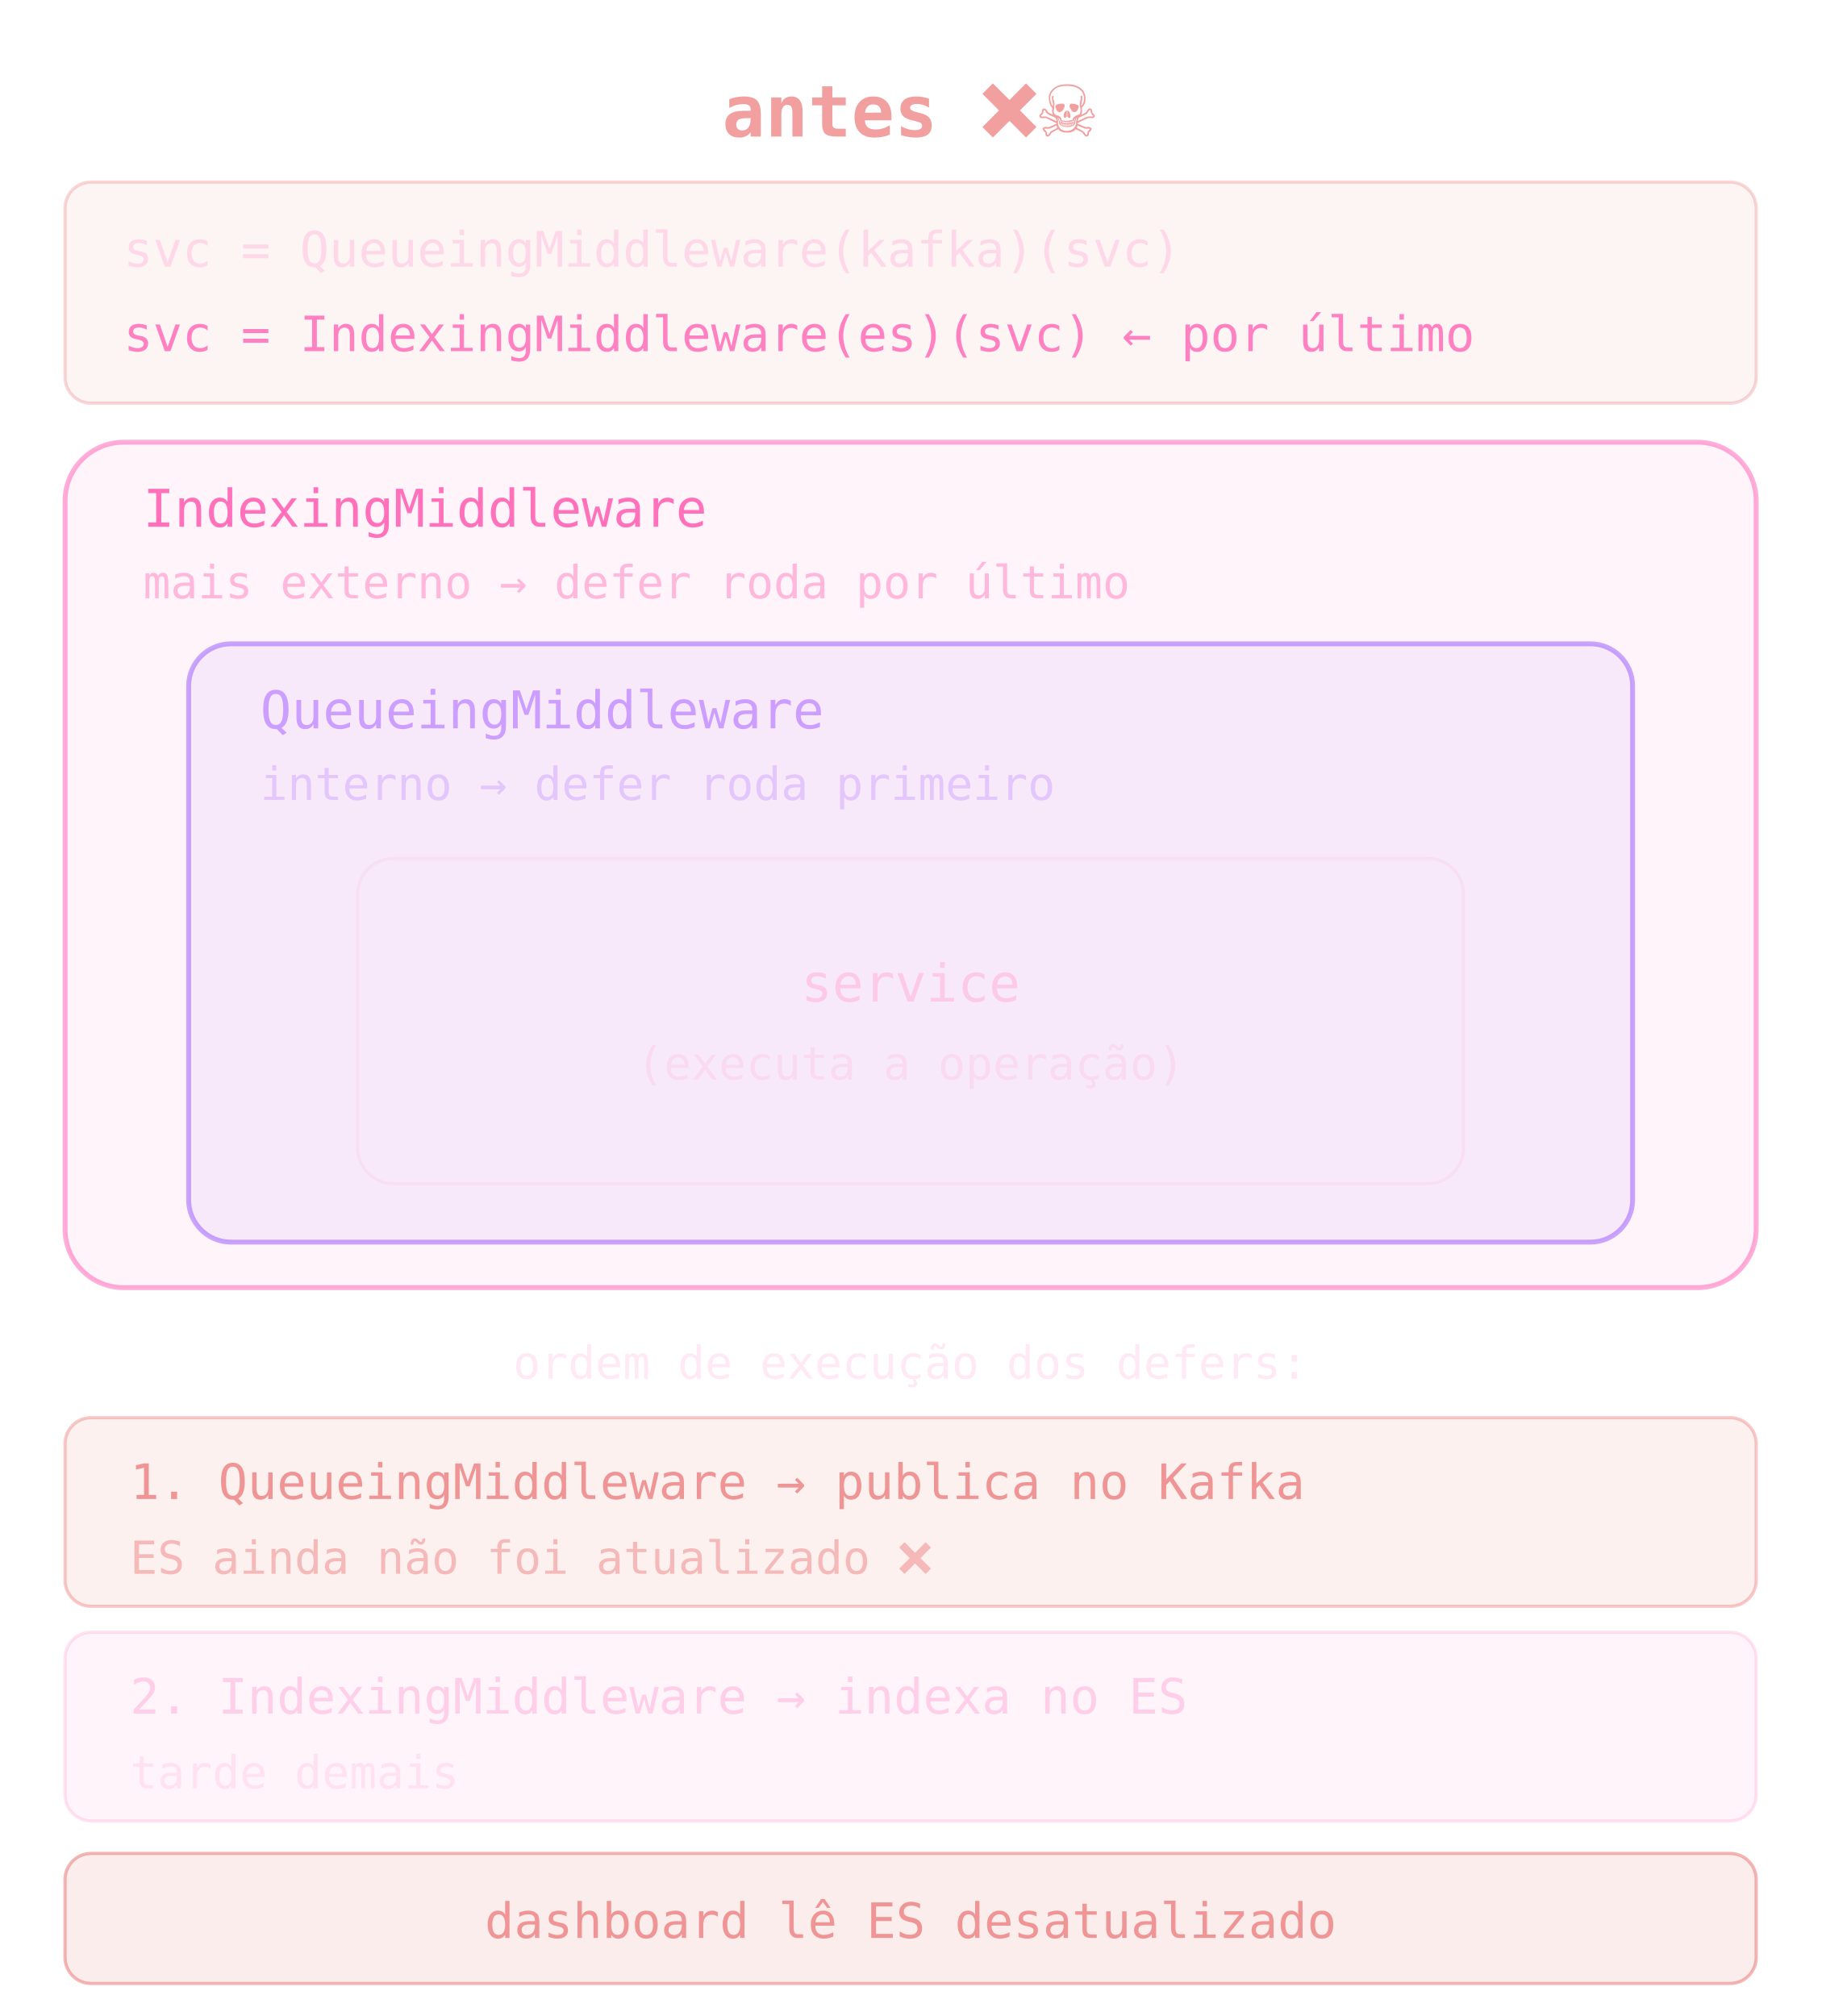
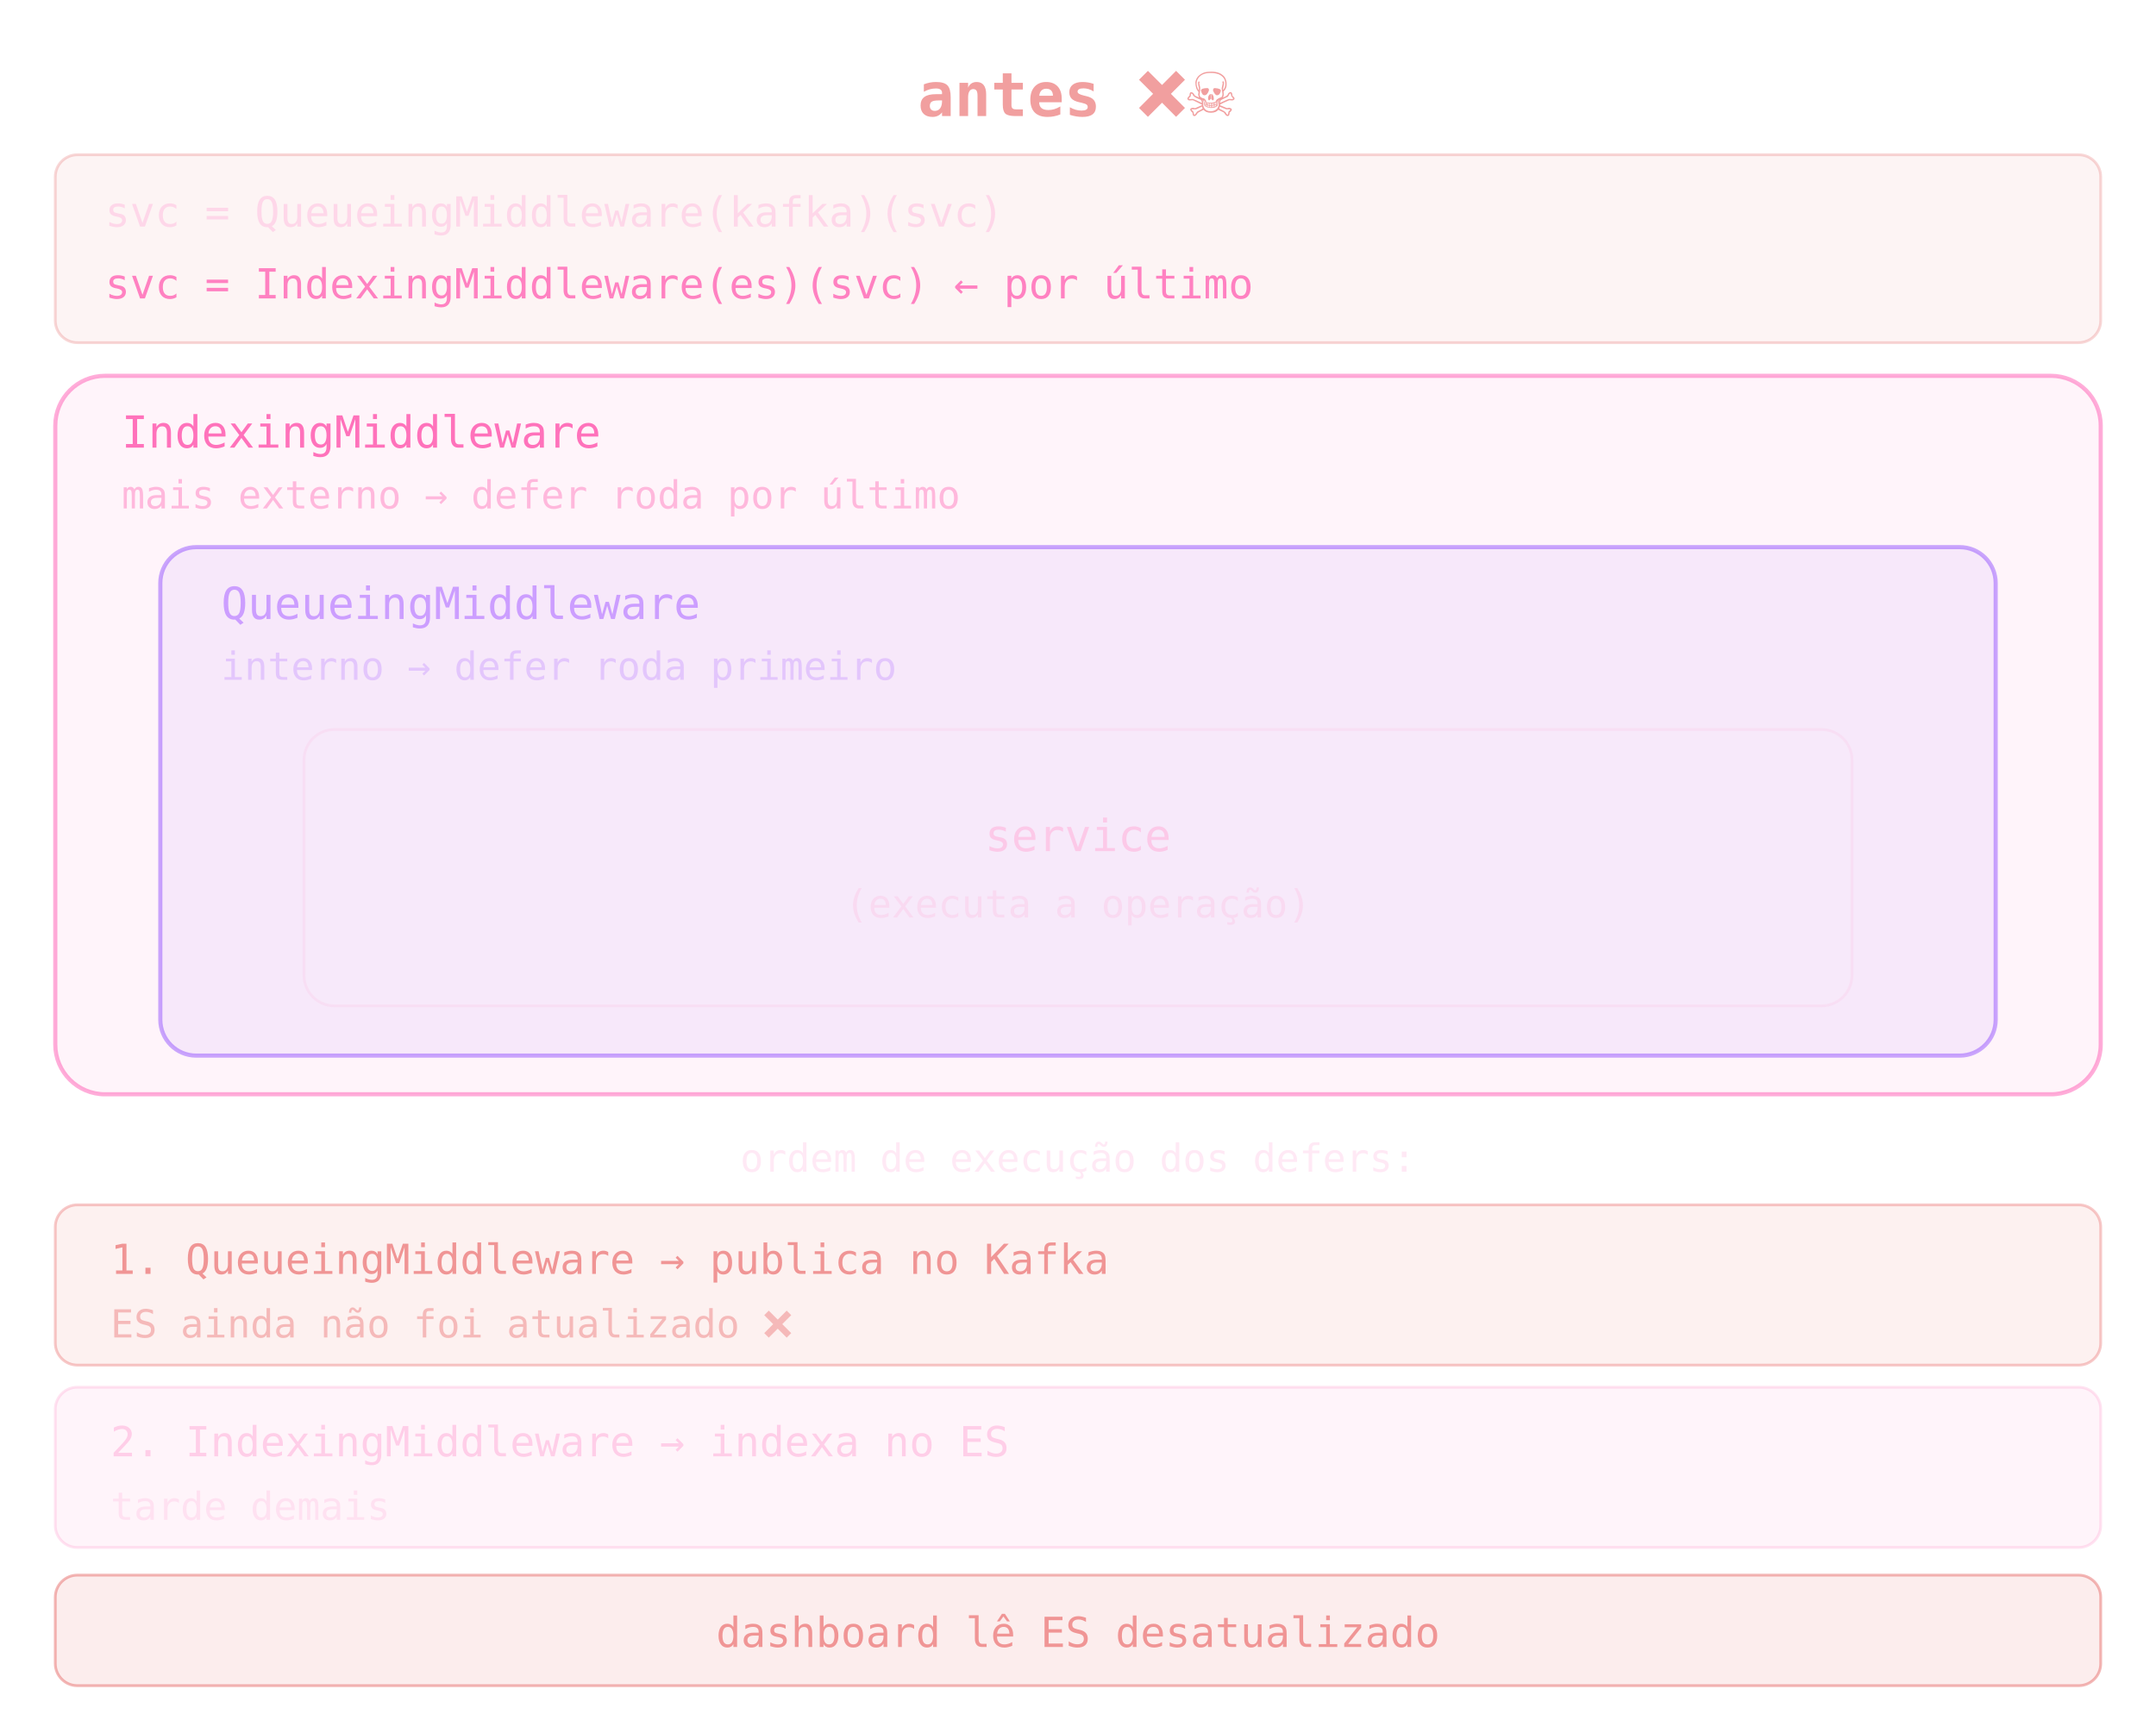
- <svg xmlns="http://www.w3.org/2000/svg" width="100%" viewBox="0 0 560 620" role="img" style="background:#1a0a2e;border-radius:12px;">
-   <text x="280" y="42" text-anchor="middle" font-family="monospace" font-size="22" font-weight="700" fill="rgba(240,149,149,0.9)">antes ❌☠️</text>
-   <rect x="20" y="56" width="520" height="68" rx="8" fill="rgba(226,75,74,0.06)" stroke="rgba(226,75,74,0.22)" stroke-width="1" />
+ <svg xmlns="http://www.w3.org/2000/svg" width="100%" viewBox="0 0 780 620" role="img" style="background:#1a0a2e;border-radius:12px;">
+   <text x="390" y="42" text-anchor="middle" font-family="monospace" font-size="22" font-weight="700" fill="rgba(240,149,149,0.9)">antes ❌☠️</text>
+   <rect x="20" y="56" width="740" height="68" rx="8" fill="rgba(226,75,74,0.06)" stroke="rgba(226,75,74,0.22)" stroke-width="1" />
  <text x="38" y="82" font-family="monospace" font-size="15" fill="rgba(255,180,220,0.45)">svc = QueueingMiddleware(kafka)(svc)</text>
  <text x="38" y="108" font-family="monospace" font-size="15" fill="rgba(255,100,180,0.8)">svc = IndexingMiddleware(es)(svc)  ← por último</text>
-   <rect x="20" y="136" width="520" height="260" rx="18" fill="rgba(255,20,147,0.05)" stroke="rgba(255,20,147,0.35)" stroke-width="1.5" />
+   <rect x="20" y="136" width="740" height="260" rx="18" fill="rgba(255,20,147,0.05)" stroke="rgba(255,20,147,0.35)" stroke-width="1.5" />
  <text x="44" y="162" font-family="monospace" font-size="16" fill="rgba(255,100,180,0.9)">IndexingMiddleware</text>
  <text x="44" y="184" font-family="monospace" font-size="14" fill="rgba(255,100,180,0.42)">mais externo → defer roda por último</text>
-   <rect x="58" y="198" width="444" height="184" rx="13" fill="rgba(123,47,255,0.06)" stroke="rgba(123,47,255,0.4)" stroke-width="1.5" />
+   <rect x="58" y="198" width="664" height="184" rx="13" fill="rgba(123,47,255,0.06)" stroke="rgba(123,47,255,0.4)" stroke-width="1.5" />
  <text x="80" y="224" font-family="monospace" font-size="16" fill="rgba(200,150,255,0.9)">QueueingMiddleware</text>
  <text x="80" y="246" font-family="monospace" font-size="14" fill="rgba(200,150,255,0.42)">interno → defer roda primeiro</text>
-   <rect x="110" y="264" width="340" height="100" rx="11" fill="rgba(255,255,255,0.03)" stroke="rgba(255,180,220,0.18)" stroke-width="1" />
-   <text x="280" y="308" text-anchor="middle" font-family="monospace" font-size="16" fill="rgba(255,180,220,0.6)">service</text>
-   <text x="280" y="332" text-anchor="middle" font-family="monospace" font-size="14" fill="rgba(255,180,220,0.3)">(executa a operação)</text>
-   <text x="280" y="424" text-anchor="middle" font-family="monospace" font-size="14" fill="rgba(255,180,220,0.3)">ordem de execução dos defers:</text>
-   <rect x="20" y="436" width="520" height="58" rx="8" fill="rgba(226,75,74,0.08)" stroke="rgba(226,75,74,0.3)" stroke-width="1" />
+   <rect x="110" y="264" width="560" height="100" rx="11" fill="rgba(255,255,255,0.03)" stroke="rgba(255,180,220,0.18)" stroke-width="1" />
+   <text x="390" y="308" text-anchor="middle" font-family="monospace" font-size="16" fill="rgba(255,180,220,0.6)">service</text>
+   <text x="390" y="332" text-anchor="middle" font-family="monospace" font-size="14" fill="rgba(255,180,220,0.3)">(executa a operação)</text>
+   <text x="390" y="424" text-anchor="middle" font-family="monospace" font-size="14" fill="rgba(255,180,220,0.3)">ordem de execução dos defers:</text>
+   <rect x="20" y="436" width="740" height="58" rx="8" fill="rgba(226,75,74,0.08)" stroke="rgba(226,75,74,0.3)" stroke-width="1" />
  <text x="40" y="461" font-family="monospace" font-size="15" fill="#f09595">1. QueueingMiddleware → publica no Kafka</text>
  <text x="40" y="484" font-family="monospace" font-size="14" fill="rgba(240,149,149,0.6)">   ES ainda não foi atualizado ❌</text>
-   <rect x="20" y="502" width="520" height="58" rx="8" fill="rgba(255,20,147,0.05)" stroke="rgba(255,100,180,0.18)" stroke-width="1" />
+   <rect x="20" y="502" width="740" height="58" rx="8" fill="rgba(255,20,147,0.05)" stroke="rgba(255,100,180,0.18)" stroke-width="1" />
  <text x="40" y="527" font-family="monospace" font-size="15" fill="rgba(255,180,220,0.6)">2. IndexingMiddleware → indexa no ES</text>
  <text x="40" y="550" font-family="monospace" font-size="14" fill="rgba(255,180,220,0.3)">   tarde demais</text>
-   <rect x="20" y="570" width="520" height="40" rx="8" fill="rgba(226,75,74,0.1)" stroke="rgba(226,75,74,0.4)" stroke-width="1" />
-   <text x="280" y="596" text-anchor="middle" font-family="monospace" font-size="15" fill="#f09595">dashboard lê ES desatualizado</text>
+   <rect x="20" y="570" width="740" height="40" rx="8" fill="rgba(226,75,74,0.1)" stroke="rgba(226,75,74,0.4)" stroke-width="1" />
+   <text x="390" y="596" text-anchor="middle" font-family="monospace" font-size="15" fill="#f09595">dashboard lê ES desatualizado</text>
</svg>
